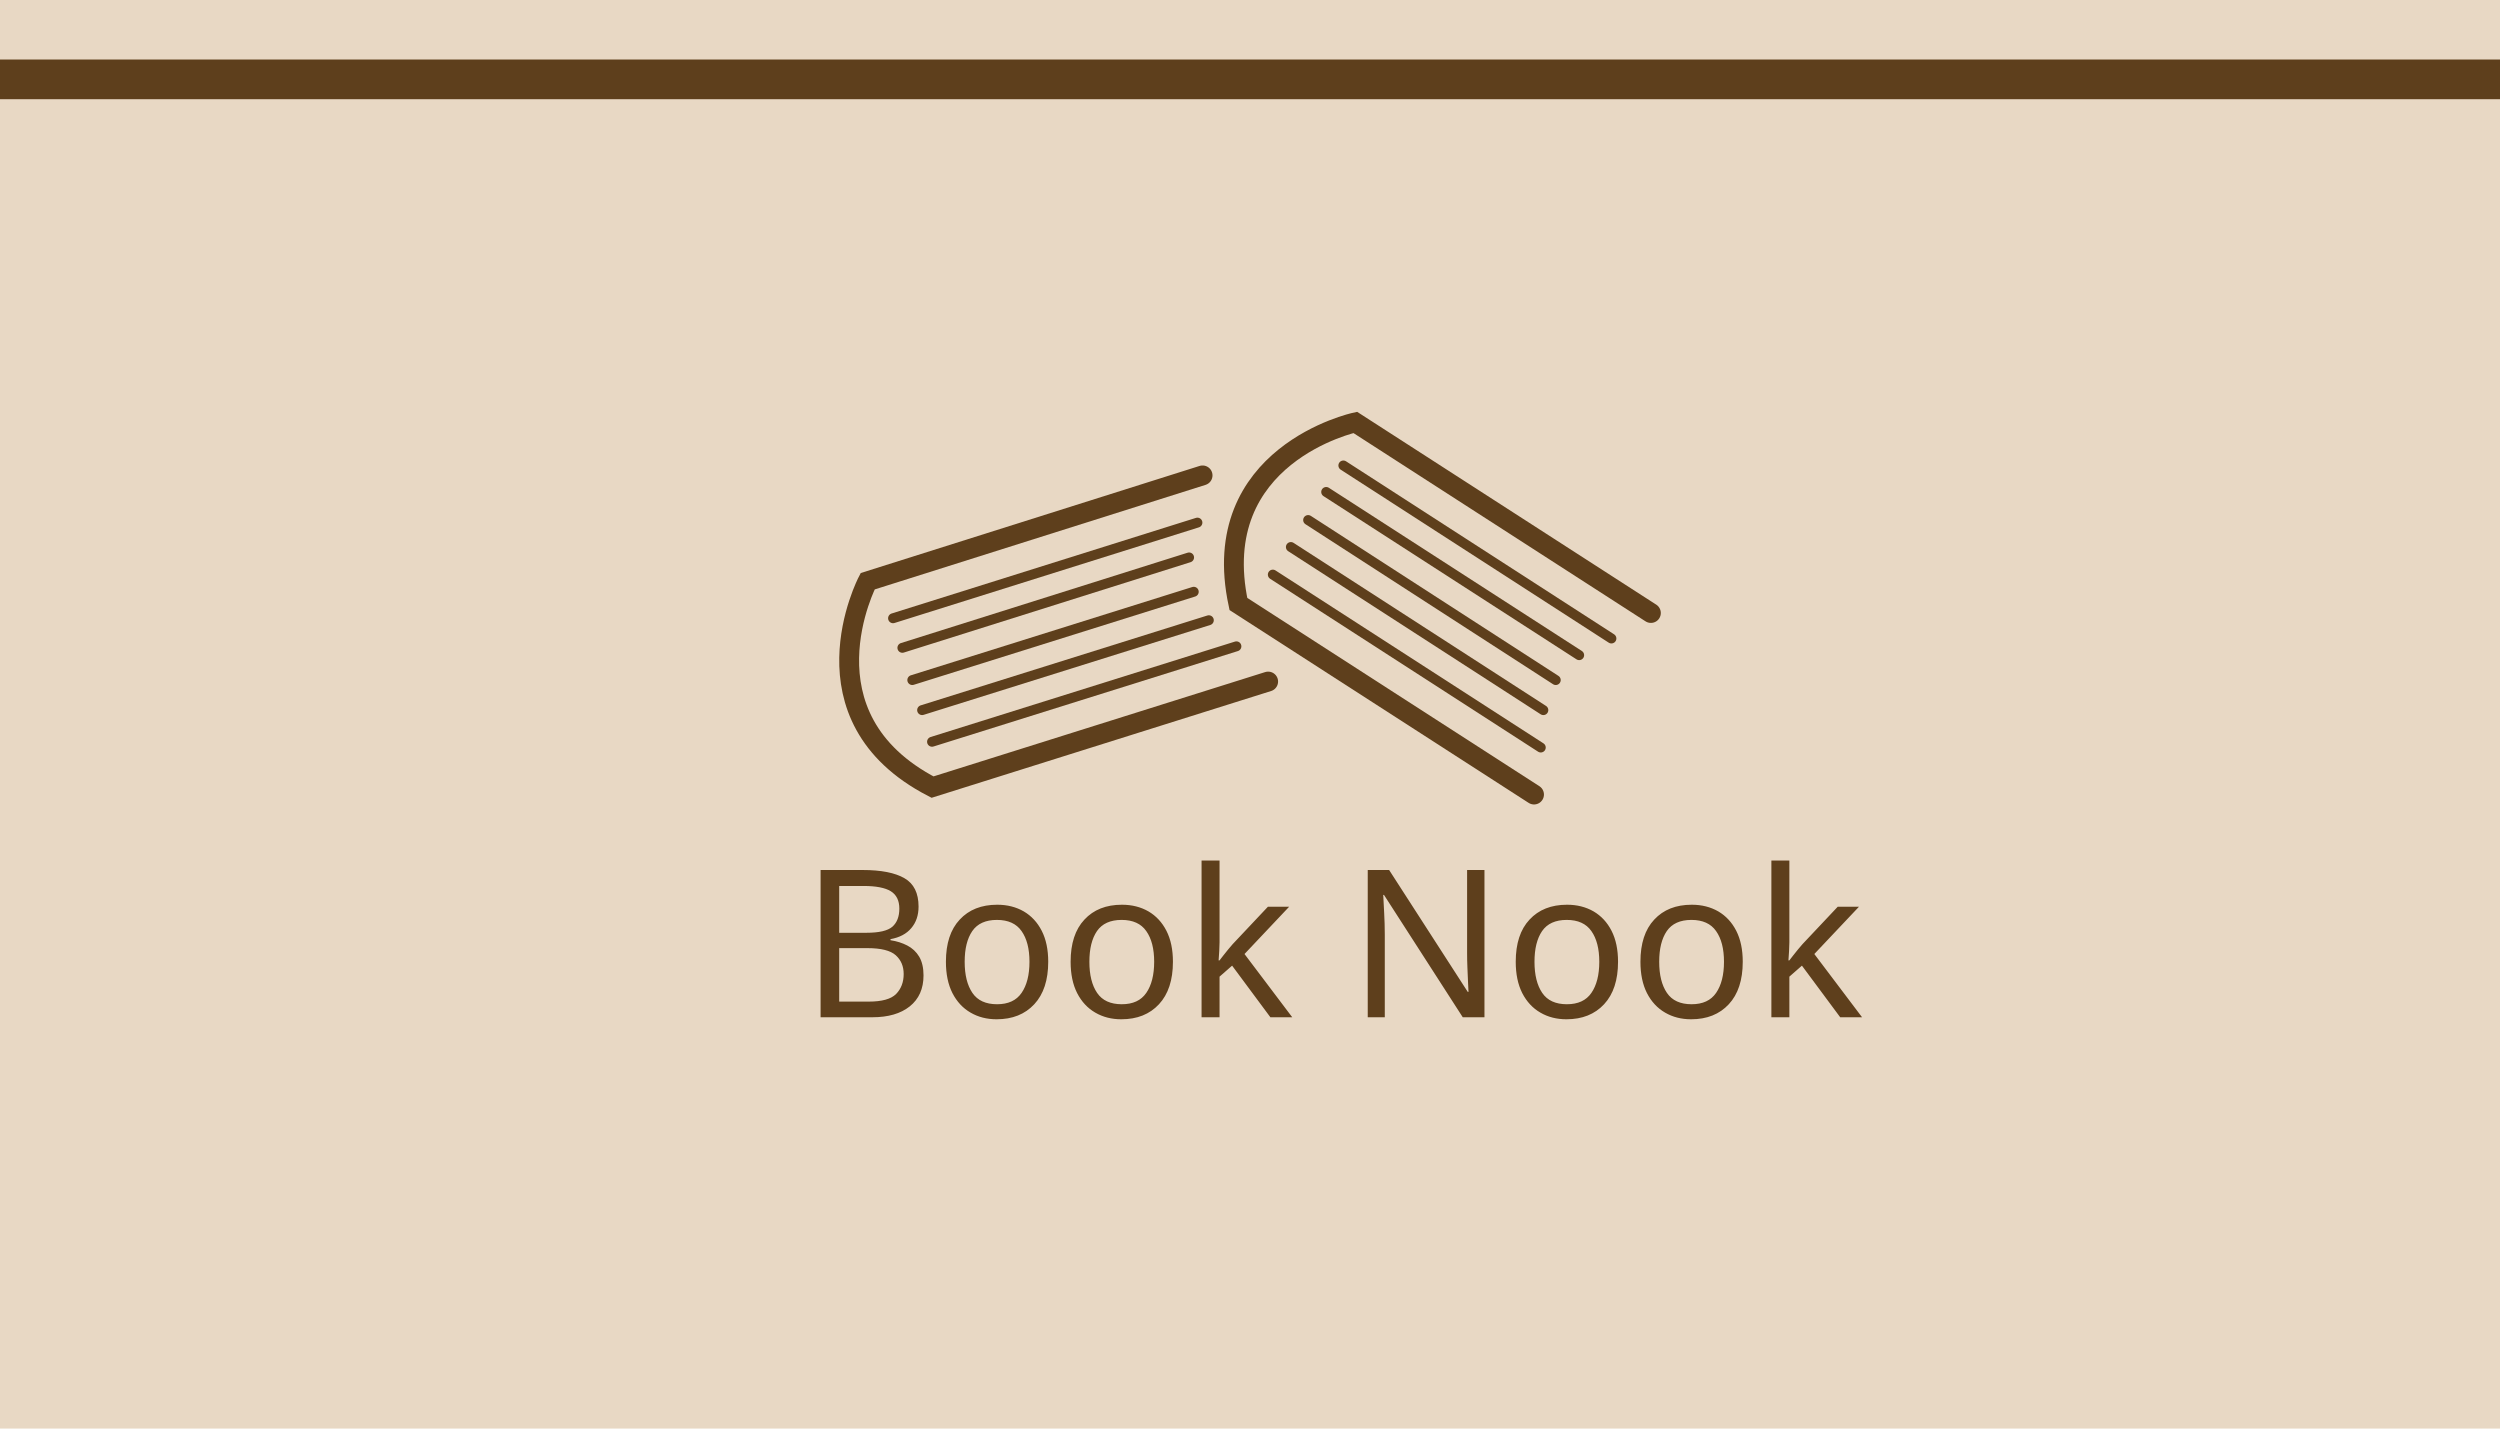
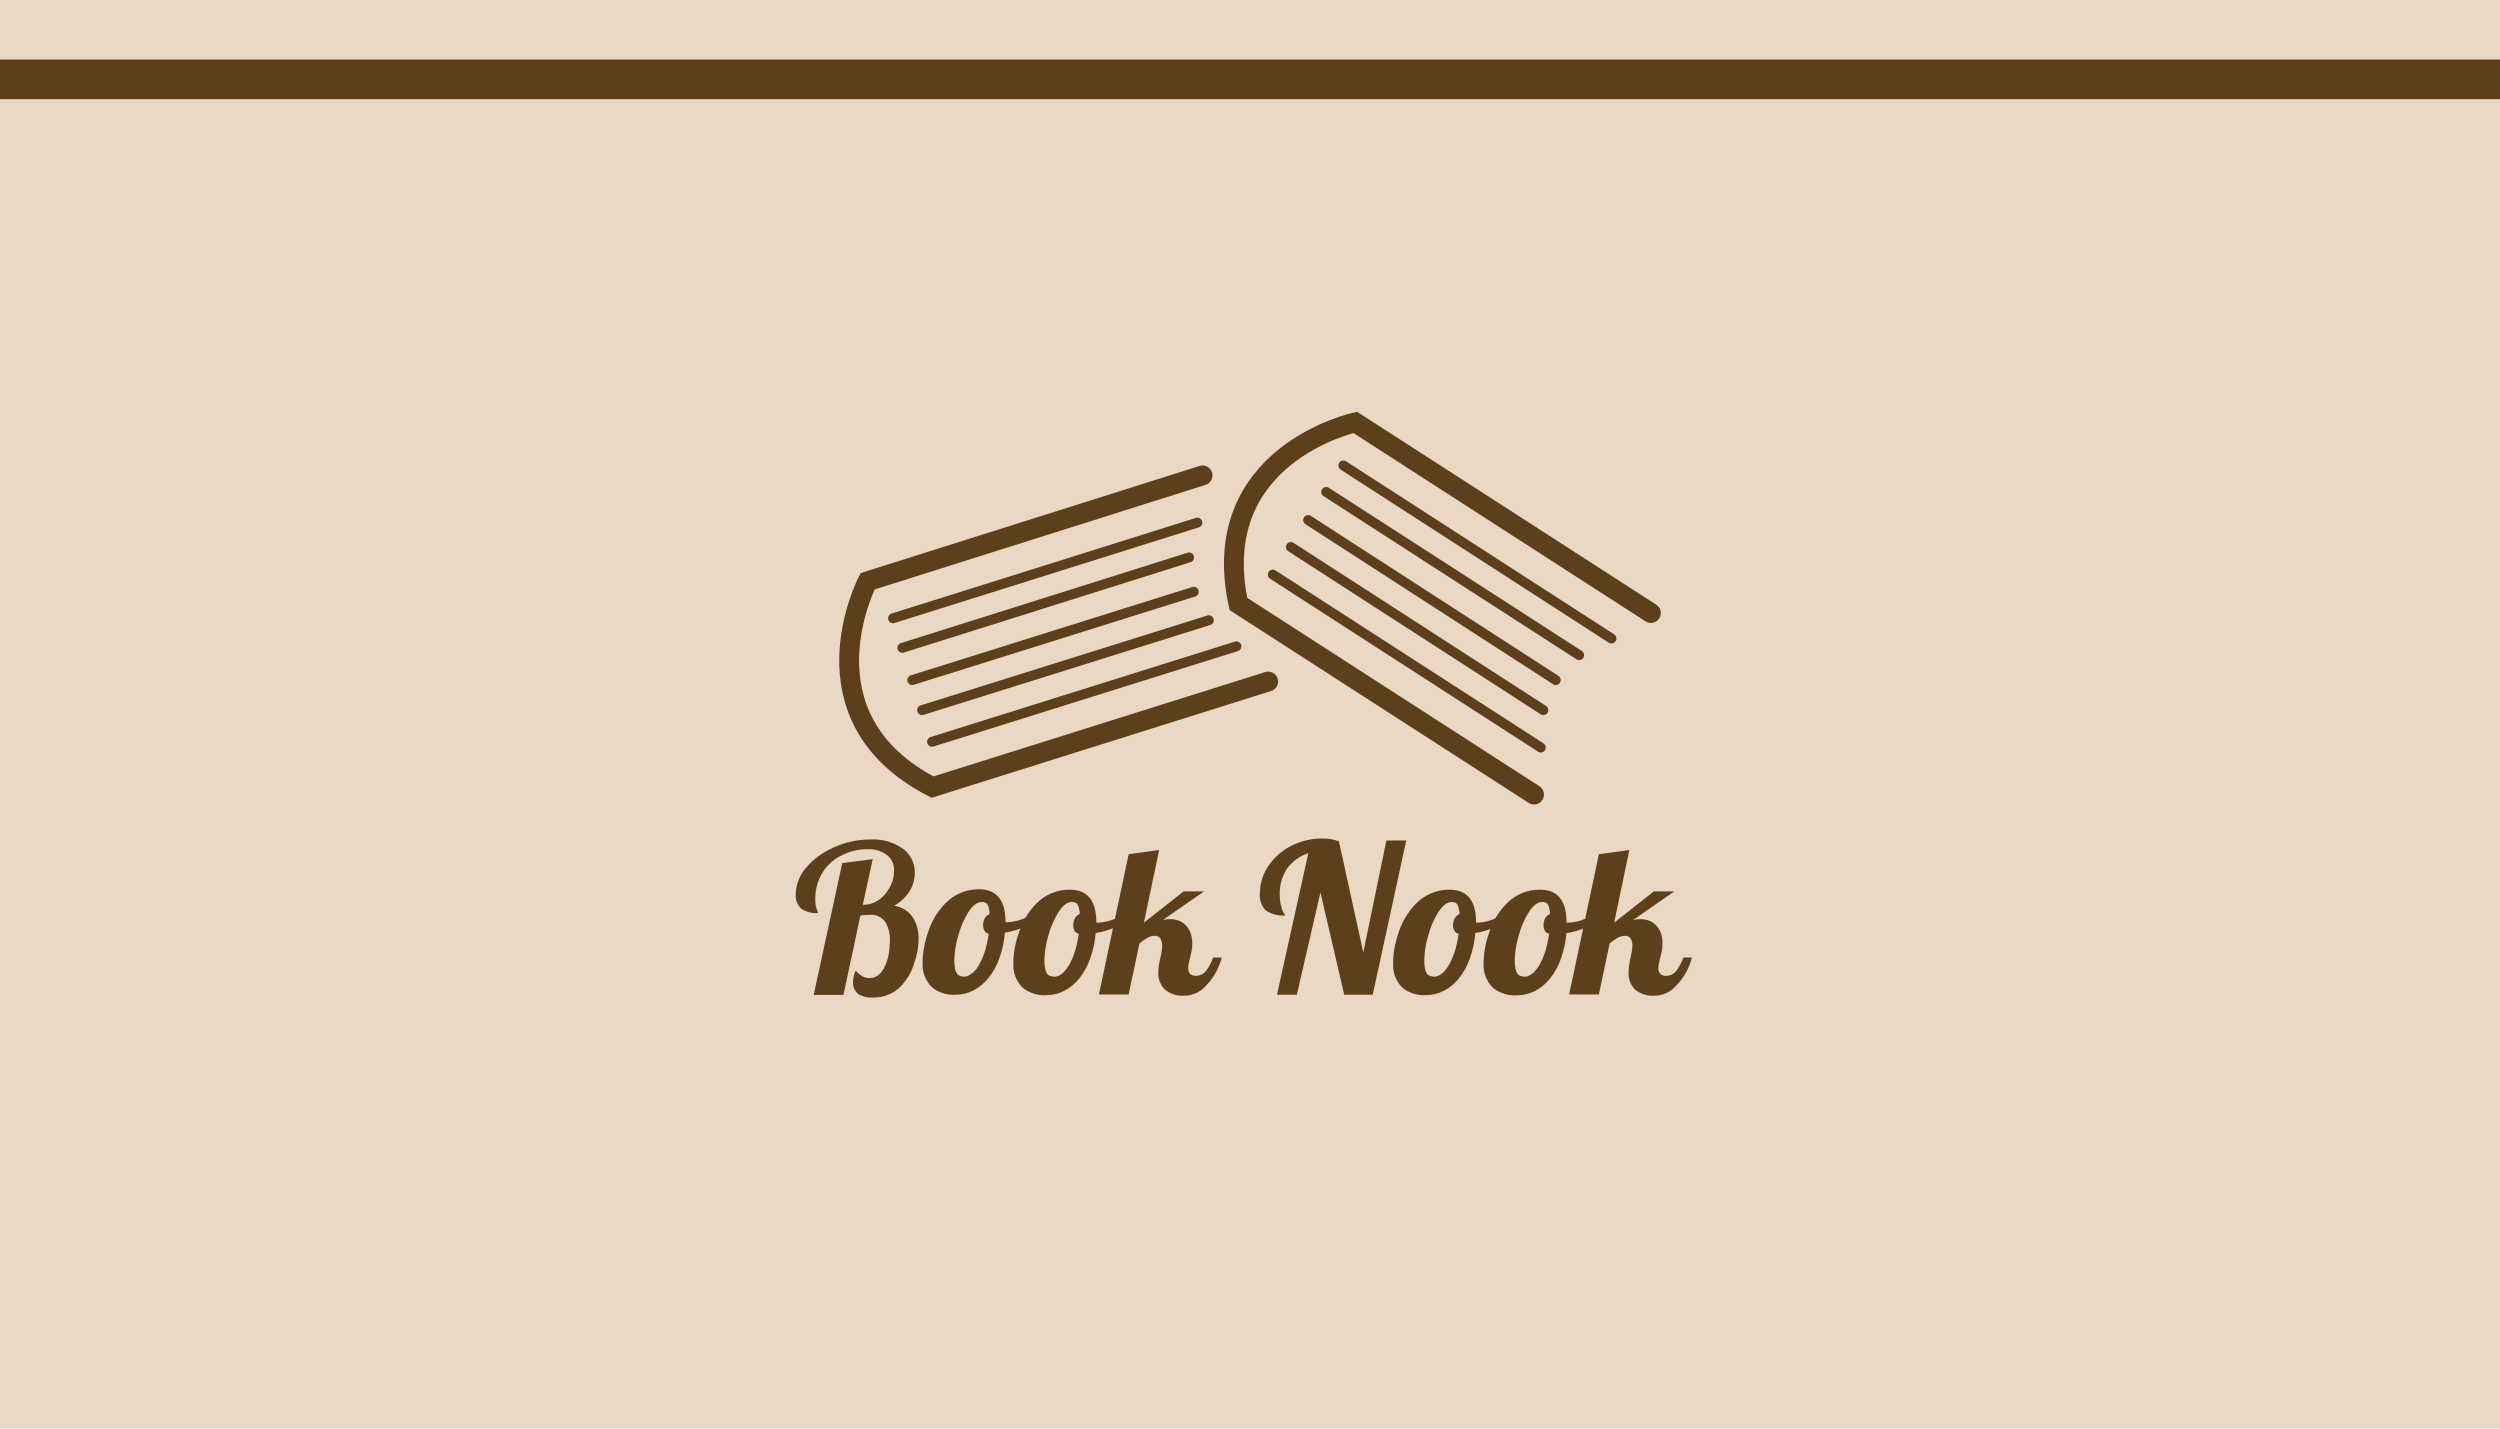
<svg xmlns="http://www.w3.org/2000/svg" id="Layer_1" data-name="Layer 1" viewBox="0 0 252 144">
  <defs>
-     <style>.cls-1{fill:#e8d8c4;}.cls-2,.cls-3{fill:none;stroke:#5e3f1c;stroke-linecap:round;stroke-miterlimit:10;}.cls-2{stroke-width:2px;}.cls-4{isolation:isolate;font-size:20.78px;font-family:Pattaya-Regular, Pattaya;}.cls-4,.cls-5{fill:#5e3f1c;}</style>
+     <style>.cls-1{fill:#e8d8c4;}.cls-2,.cls-3{fill:none;stroke:#5e3f1c;stroke-linecap:round;stroke-miterlimit:10;}.cls-2{stroke-width:2px;}.cls-4{isolation:isolate;}.cls-5{fill:#5e3f1c;}</style>
  </defs>
  <rect class="cls-1" width="252" height="144" />
  <path class="cls-2" d="M121.22,47.92,87.46,58.59S80.31,72.26,94,79.34L127.83,68.7" transform="translate(0)" />
  <line class="cls-3" x1="120.7" y1="52.68" x2="90.02" y2="62.32" />
  <line class="cls-3" x1="119.86" y1="56.19" x2="90.96" y2="65.3" />
  <line class="cls-3" x1="120.33" y1="59.65" x2="91.96" y2="68.55" />
  <line class="cls-3" x1="121.85" y1="62.52" x2="92.95" y2="71.58" />
  <line class="cls-3" x1="124.63" y1="65.15" x2="93.95" y2="74.77" />
  <path class="cls-2" d="M166.41,61.79l-29.8-19.21s-15,3.24-11.78,18.3l29.8,19.21" transform="translate(0)" />
  <line class="cls-3" x1="162.43" y1="64.36" x2="135.41" y2="46.92" />
  <line class="cls-3" x1="159.18" y1="66.04" x2="133.68" y2="49.59" />
  <line class="cls-3" x1="156.82" y1="68.55" x2="131.86" y2="52.42" />
  <line class="cls-3" x1="155.57" y1="71.58" x2="130.12" y2="55.14" />
  <line class="cls-3" x1="155.31" y1="75.35" x2="128.3" y2="57.92" />
-   <text class="cls-4" transform="translate(80.7 102.54)">Book Nook</text>
+   <g class="cls-4">
+     <path class="cls-5" d="M86.68,100.3a1.36,1.36,0,0,1-.7-1.25,3.17,3.17,0,0,1,.27-1.21,2.62,2.62,0,0,0,.71.58,1.38,1.38,0,0,0,.69.17c.69,0,1.22-.42,1.59-1.28a4.73,4.73,0,0,0,.35-1.17,8.1,8.1,0,0,0,.11-1.28A3.52,3.52,0,0,0,89.28,93a1.71,1.71,0,0,0-1.55-.78,5.19,5.19,0,0,0-1,.07l-1.71,8h-3L84.9,87l3.07-.4-1,4.6h.12a2.37,2.37,0,0,0,1.15-.29,3.31,3.31,0,0,0,1-.8,4.2,4.2,0,0,0,.65-1.1,3.33,3.33,0,0,0,.23-1.17A2.41,2.41,0,0,0,90,87a2.25,2.25,0,0,0-.47-.71,3,3,0,0,0-2.12-.69,5.6,5.6,0,0,0-2.42.55,4.64,4.64,0,0,0-2,1.68,5,5,0,0,0-.81,2.83,2.8,2.8,0,0,0,.15,1,1.33,1.33,0,0,0,.1.24.23.23,0,0,1,0,.14,2.67,2.67,0,0,1-1.66-.44,1.79,1.79,0,0,1-.56-1.47,4.13,4.13,0,0,1,1.09-2.71,6.51,6.51,0,0,1,1.21-1.12,8.69,8.69,0,0,1,1.55-.89,8.9,8.9,0,0,1,3.69-.79,5.12,5.12,0,0,1,3.36,1,3.06,3.06,0,0,1,.8,1A3,3,0,0,1,92.21,88a3.37,3.37,0,0,1-.52,1.82,4.26,4.26,0,0,1-1.56,1.48,2.71,2.71,0,0,1,1.9,1.2,3.89,3.89,0,0,1,.56,2.14,7.11,7.11,0,0,1-.1,1.17A8.11,8.11,0,0,1,92.18,97a5.76,5.76,0,0,1-1.41,2.45,3.77,3.77,0,0,1-2.73,1.1A2.77,2.77,0,0,1,86.68,100.3Z" transform="translate(0)" />
+     <path class="cls-5" d="M94,99.57A3.2,3.2,0,0,1,93,97a8.32,8.32,0,0,1,.13-1.42,10.22,10.22,0,0,1,.4-1.56,7.31,7.31,0,0,1,1.8-3,4.64,4.64,0,0,1,3.36-1.38c1.78,0,2.67,1.11,2.67,3.32v0l.1,0h.12a4.6,4.6,0,0,0,1.64-.38,8.34,8.34,0,0,0,1.57-.87l.18.57a5.15,5.15,0,0,1-1.57,1.09,8.12,8.12,0,0,1-2.11.64,10.08,10.08,0,0,1-.55,2.57,6.79,6.79,0,0,1-1.1,2,4.7,4.7,0,0,1-1.51,1.25,3.92,3.92,0,0,1-1.8.44A3.48,3.48,0,0,1,94,99.57Zm4-1.45a3.35,3.35,0,0,0,.72-.92,7.44,7.44,0,0,0,.58-1.38,10.73,10.73,0,0,0,.36-1.69.71.71,0,0,1-.43-.31,1.17,1.17,0,0,1-.13-.57,1.31,1.31,0,0,1,.18-.71,1,1,0,0,1,.47-.41,2.05,2.05,0,0,0-.21-.95.55.55,0,0,0-.23-.2.88.88,0,0,0-.35-.06c-.46,0-.92.35-1.37,1.06a8.52,8.52,0,0,0-1,2.35,9,9,0,0,0-.39,2.44,4.84,4.84,0,0,0,.06.84,1.18,1.18,0,0,0,.19.51.63.63,0,0,0,.31.25,1.43,1.43,0,0,0,.51.08A1.14,1.14,0,0,0,97.93,98.12Z" transform="translate(0)" />
+     <path class="cls-5" d="M103.09,99.57a3.2,3.2,0,0,1-.94-2.53,8.32,8.32,0,0,1,.13-1.42,9.22,9.22,0,0,1,.41-1.56,7.4,7.4,0,0,1,1.79-3,4.64,4.64,0,0,1,3.36-1.38c1.78,0,2.67,1.11,2.67,3.32v0l.1,0h.12a4.6,4.6,0,0,0,1.64-.38,8,8,0,0,0,1.57-.87l.18.57a5.1,5.1,0,0,1-1.56,1.09,8.19,8.19,0,0,1-2.12.64,9.68,9.68,0,0,1-.55,2.57,7,7,0,0,1-1.09,2,4.73,4.73,0,0,1-1.52,1.25,3.89,3.89,0,0,1-1.8.44A3.48,3.48,0,0,1,103.09,99.57Zm4-1.45a3.53,3.53,0,0,0,.71-.92,6.82,6.82,0,0,0,.58-1.38,10.73,10.73,0,0,0,.36-1.69.71.71,0,0,1-.43-.31,1.18,1.18,0,0,1-.12-.57,1.31,1.31,0,0,1,.17-.71,1,1,0,0,1,.48-.41,2.16,2.16,0,0,0-.22-.95.5.5,0,0,0-.23-.2.85.85,0,0,0-.35-.06c-.46,0-.92.35-1.37,1.06a8.52,8.52,0,0,0-1,2.35,9,9,0,0,0-.39,2.44,4.84,4.84,0,0,0,.06.84,1.33,1.33,0,0,0,.19.51.63.63,0,0,0,.31.25,1.43,1.43,0,0,0,.51.08A1.18,1.18,0,0,0,107.06,98.12Z" transform="translate(0)" />
+     <path class="cls-5" d="M117.43,99.75a2.25,2.25,0,0,1-.67-1.76,5.4,5.4,0,0,1,.12-1.08l.18-.81a3.37,3.37,0,0,0,.08-.77,1.28,1.28,0,0,0-.18-.74.63.63,0,0,0-.57-.26,1.45,1.45,0,0,0-.7.19,4.74,4.74,0,0,0-.84.58l-1.08,5.14h-3l3-14.14,3.07-.42L115.31,93l4-3.15h2.06l-4.16,2.89a2.72,2.72,0,0,1,.69-.09,2.59,2.59,0,0,1,1,.18,2,2,0,0,1,.72.54,2.16,2.16,0,0,1,.42.76,3.26,3.26,0,0,1,.14,1,3.43,3.43,0,0,1-.08.79l-.23,1a2.18,2.18,0,0,0-.1.67.84.84,0,0,0,.18.56.8.8,0,0,0,.63.21,1.3,1.3,0,0,0,1-.51,5,5,0,0,0,.7-1.33h.88a6.48,6.48,0,0,1-2,3.23,3,3,0,0,1-1.83.62A2.76,2.76,0,0,1,117.43,99.75Z" transform="translate(0)" />
+     <path class="cls-5" d="M131.88,86a4.27,4.27,0,0,0-2.16,1.57,4.49,4.49,0,0,0-.72,2.59,4.63,4.63,0,0,0,.15,1.22,2.35,2.35,0,0,0,.41.9,3,3,0,0,1-2-.54A2.13,2.13,0,0,1,127,90a4.8,4.8,0,0,1,.87-2.73,6.14,6.14,0,0,1,2.26-2,6.93,6.93,0,0,1,3.18-.75,5.17,5.17,0,0,1,.84.06,7.2,7.2,0,0,1,.81.22L137.42,96l2.33-11.28h2l-3.38,15.55H135.5l-2.4-10.31-2.38,10.31h-2Z" transform="translate(0)" />
+     <path class="cls-5" d="M141.37,99.57a3.2,3.2,0,0,1-.94-2.53,8.32,8.32,0,0,1,.13-1.42,10.22,10.22,0,0,1,.4-1.56,7.31,7.31,0,0,1,1.8-3,4.64,4.64,0,0,1,3.36-1.38c1.78,0,2.67,1.11,2.67,3.32v0l.1,0H149a4.55,4.55,0,0,0,1.63-.38,8.11,8.11,0,0,0,1.58-.87l.18.57a5.15,5.15,0,0,1-1.57,1.09,8.12,8.12,0,0,1-2.11.64,10.53,10.53,0,0,1-.55,2.57,7,7,0,0,1-1.1,2,4.7,4.7,0,0,1-1.51,1.25,3.93,3.93,0,0,1-1.81.44A3.47,3.47,0,0,1,141.37,99.57Zm4-1.45a3.55,3.55,0,0,0,.72-.92,7.44,7.44,0,0,0,.58-1.38,10.73,10.73,0,0,0,.36-1.69.68.68,0,0,1-.43-.31,1.07,1.07,0,0,1-.13-.57,1.31,1.31,0,0,1,.18-.71,1,1,0,0,1,.47-.41,2.34,2.34,0,0,0-.21-.95.55.55,0,0,0-.23-.2.88.88,0,0,0-.35-.06c-.47,0-.92.35-1.37,1.06a8.52,8.52,0,0,0-1,2.35,9,9,0,0,0-.39,2.44,4.84,4.84,0,0,0,.06.84,1.33,1.33,0,0,0,.18.51.66.66,0,0,0,.32.25,1.43,1.43,0,0,0,.51.08A1.14,1.14,0,0,0,145.33,98.12Z" transform="translate(0)" />
+     <path class="cls-5" d="M150.49,99.57a3.2,3.2,0,0,1-.94-2.53,8.32,8.32,0,0,1,.13-1.42,9.22,9.22,0,0,1,.41-1.56,7.3,7.3,0,0,1,1.79-3,4.64,4.64,0,0,1,3.36-1.38c1.78,0,2.67,1.11,2.67,3.32v0l.1,0h.12a4.6,4.6,0,0,0,1.64-.38,8.34,8.34,0,0,0,1.57-.87l.18.57A5,5,0,0,1,160,93.43a8.12,8.12,0,0,1-2.11.64,10.08,10.08,0,0,1-.55,2.57,6.79,6.79,0,0,1-1.1,2,4.7,4.7,0,0,1-1.51,1.25,3.92,3.92,0,0,1-1.8.44A3.48,3.48,0,0,1,150.49,99.57Zm4-1.45a3.35,3.35,0,0,0,.72-.92,6.82,6.82,0,0,0,.58-1.38,10.73,10.73,0,0,0,.36-1.69.71.71,0,0,1-.43-.31,1.17,1.17,0,0,1-.13-.57,1.31,1.31,0,0,1,.18-.71,1,1,0,0,1,.47-.41,2.05,2.05,0,0,0-.21-.95.55.55,0,0,0-.23-.2.88.88,0,0,0-.35-.06c-.46,0-.92.35-1.37,1.06a8.52,8.52,0,0,0-1,2.35,9,9,0,0,0-.39,2.44,4.84,4.84,0,0,0,.06.84,1.33,1.33,0,0,0,.19.51.63.63,0,0,0,.31.25,1.43,1.43,0,0,0,.51.08A1.14,1.14,0,0,0,154.45,98.12Z" transform="translate(0)" />
+     <path class="cls-5" d="M164.82,99.75a2.28,2.28,0,0,1-.66-1.76,5.4,5.4,0,0,1,.12-1.08l.17-.81a2.86,2.86,0,0,0,.09-.77,1.28,1.28,0,0,0-.18-.74.65.65,0,0,0-.58-.26,1.51,1.51,0,0,0-.7.19,5.11,5.11,0,0,0-.83.58l-1.08,5.14h-3l3-14.14,3.07-.42L162.71,93l4-3.15h2.06l-4.16,2.89a2.72,2.72,0,0,1,.69-.09,2.62,2.62,0,0,1,1,.18,2,2,0,0,1,.72.54,2.33,2.33,0,0,1,.42.76,3.26,3.26,0,0,1,.14,1,3.43,3.43,0,0,1-.08.79l-.24,1a2.53,2.53,0,0,0-.1.67.71.71,0,0,0,.82.77,1.3,1.3,0,0,0,1-.51,5,5,0,0,0,.7-1.33h.87a6.35,6.35,0,0,1-2,3.23,3,3,0,0,1-1.82.62A2.81,2.81,0,0,1,164.82,99.75Z" transform="translate(0)" />
+   </g>
  <rect class="cls-5" y="6" width="252" height="4" />
</svg>
